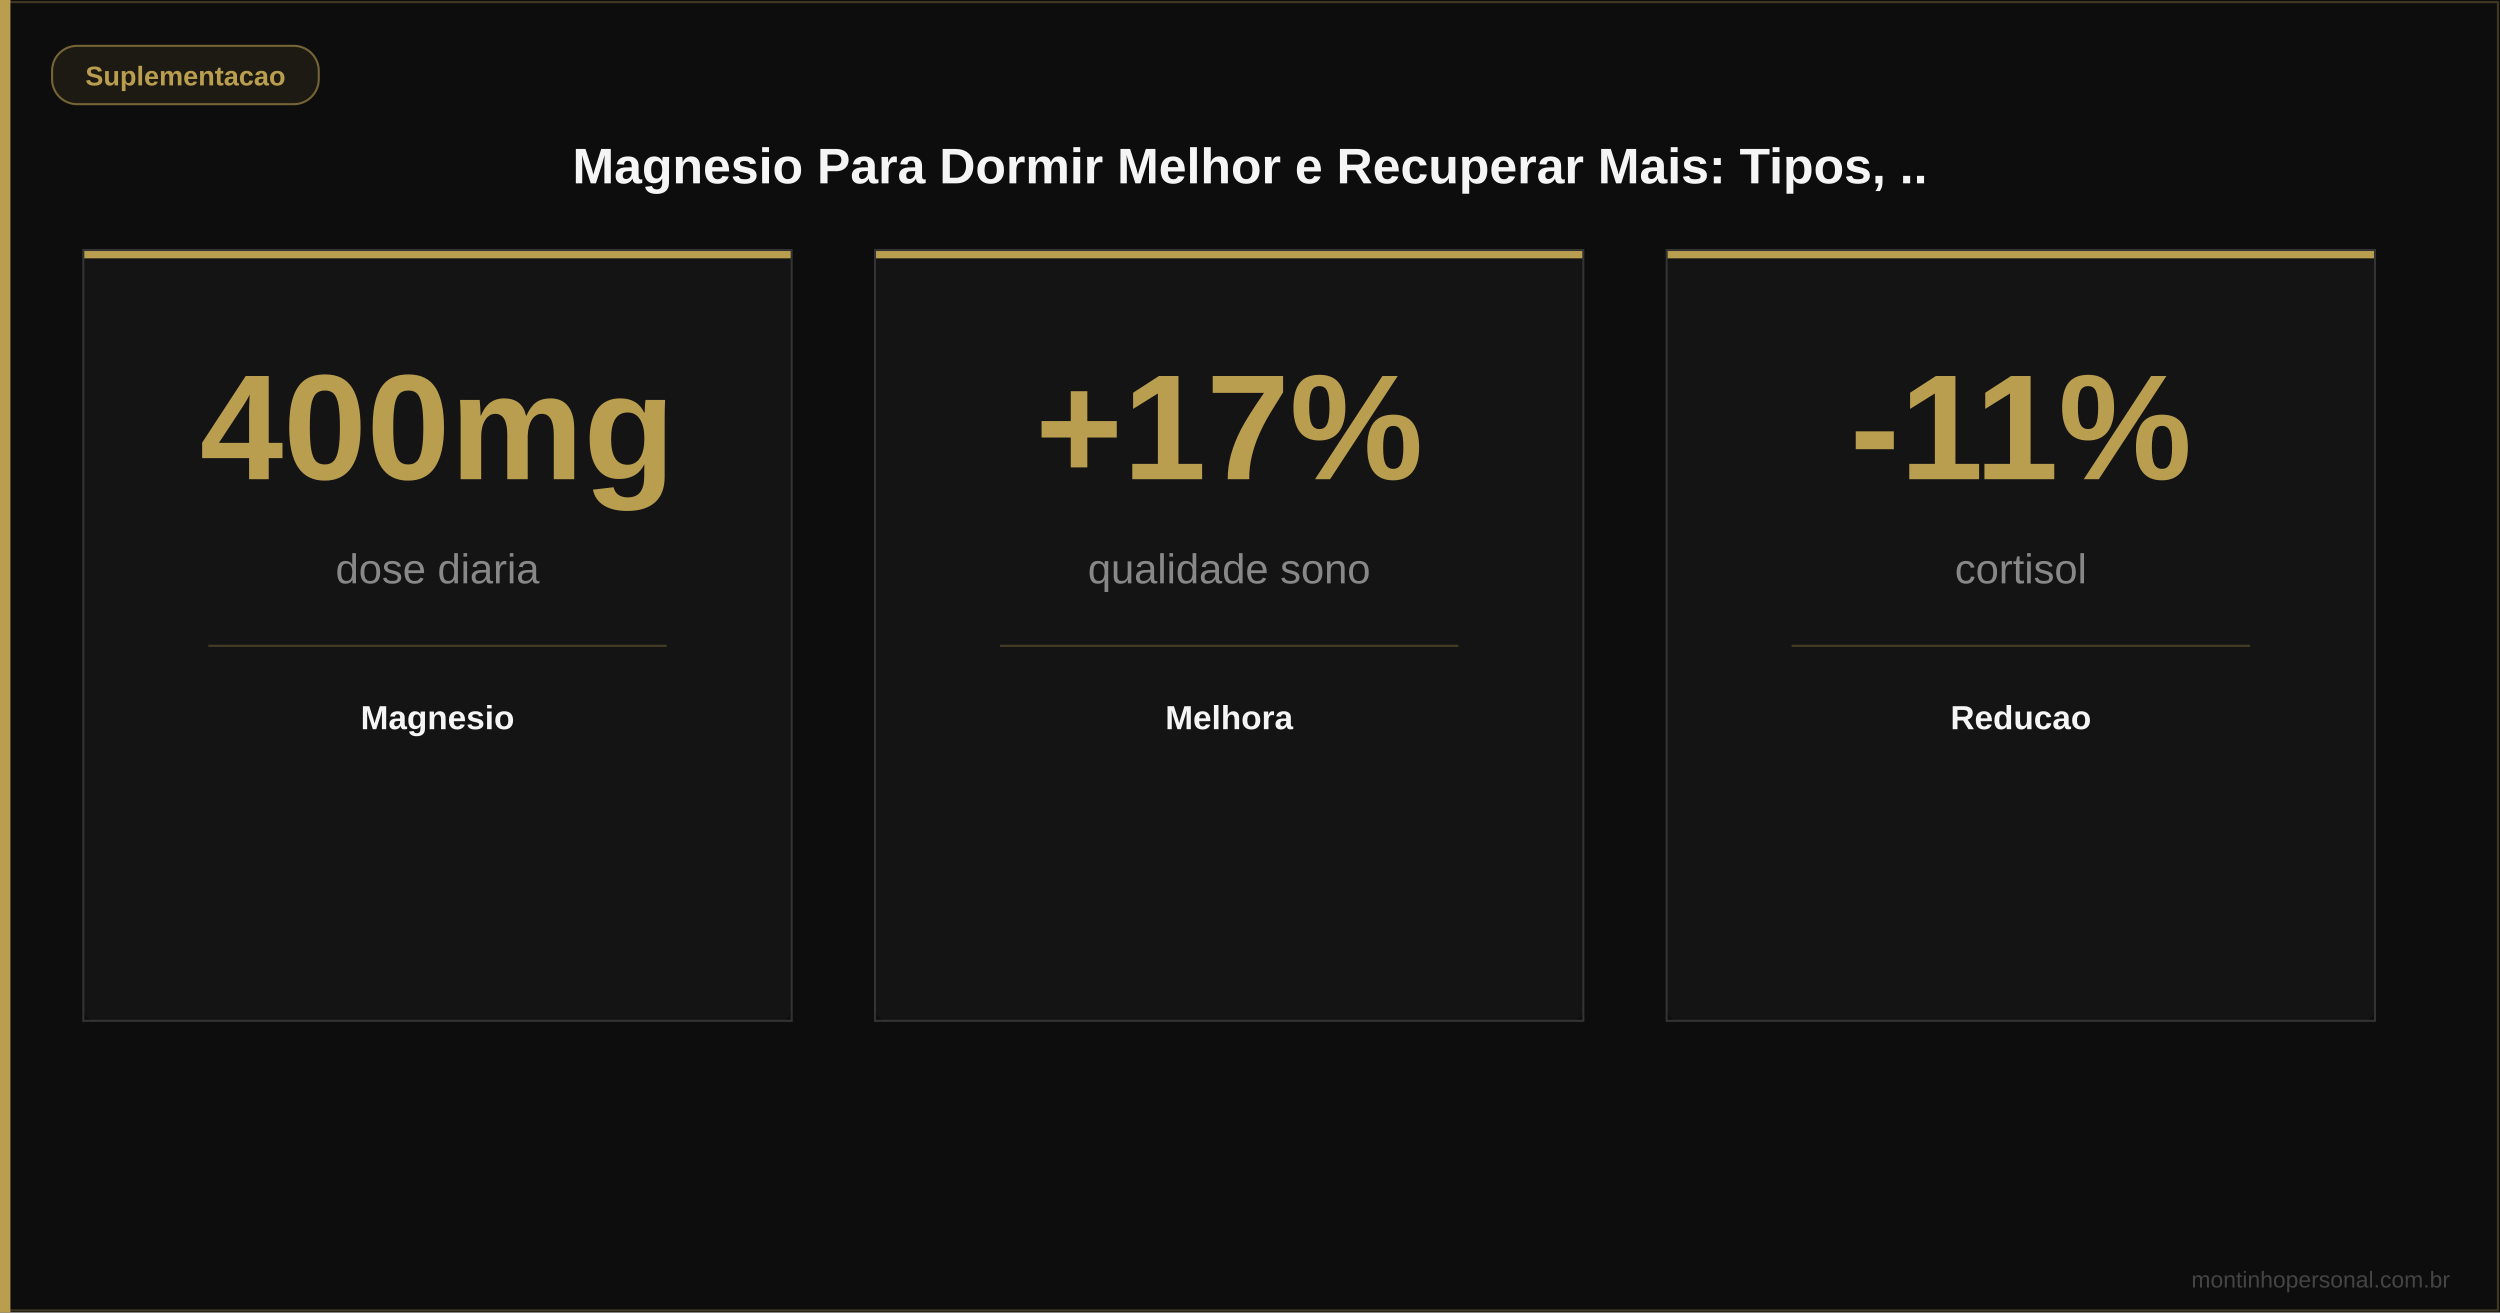
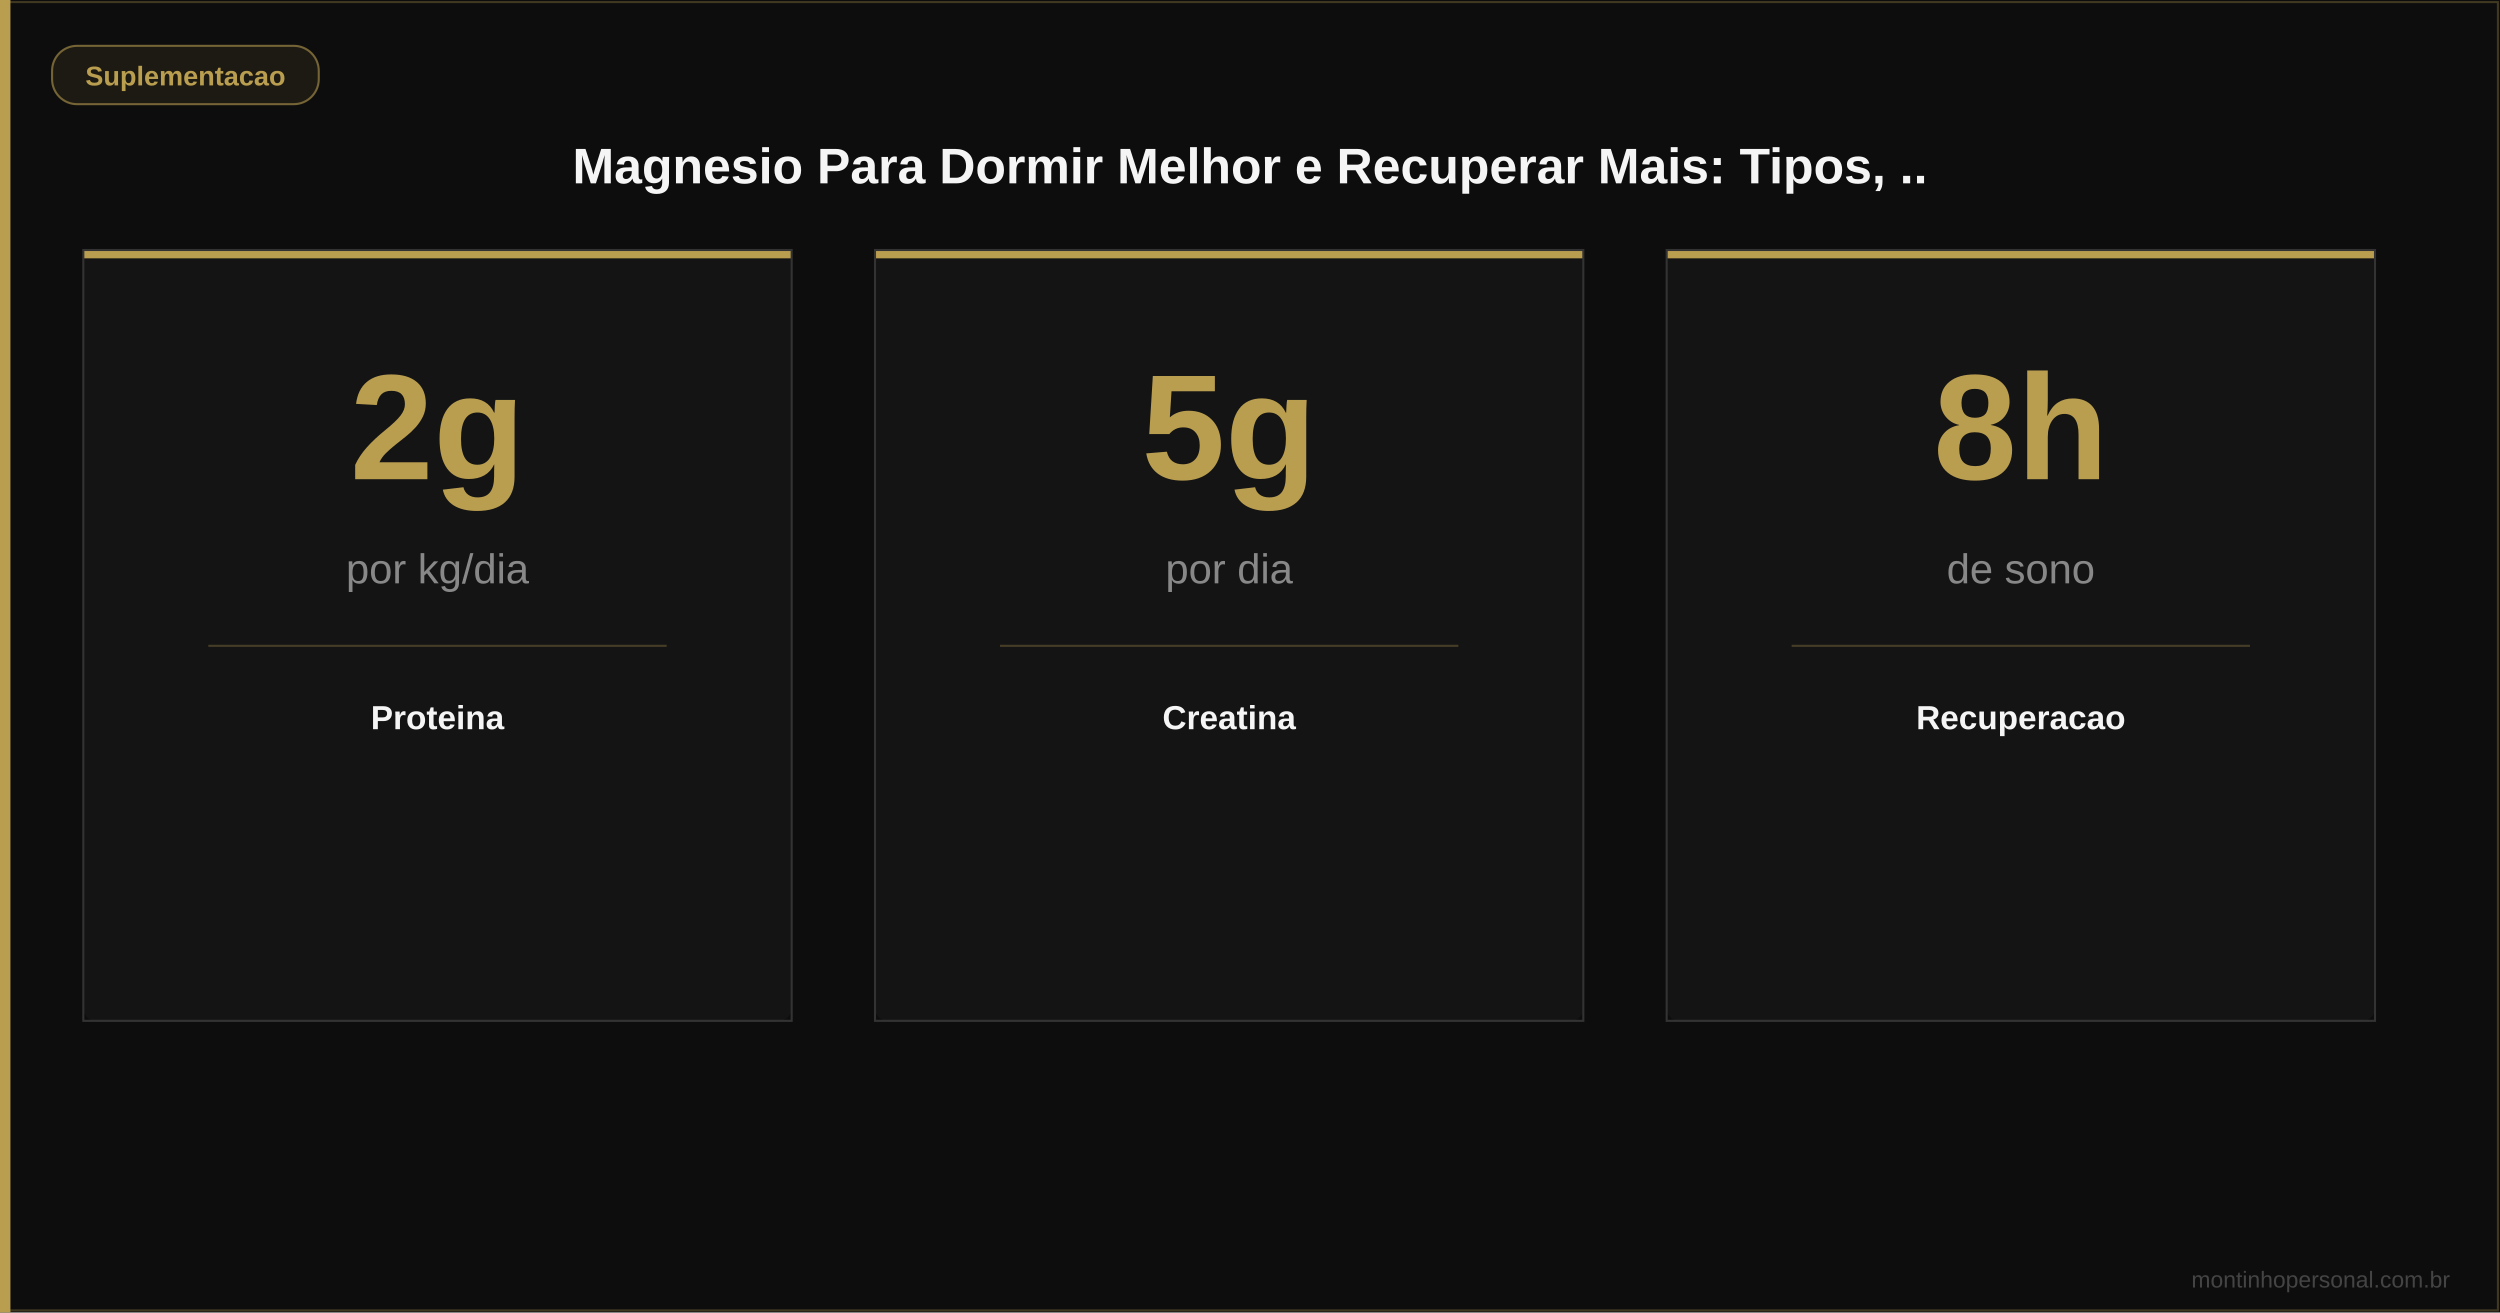
<svg xmlns="http://www.w3.org/2000/svg" viewBox="0 0 1200 630" width="1200" height="630" role="img" aria-label="Magnesio Para Dormir Melhor e Recuperar Mais: Tipos, Doses e o Que F..">
  <rect width="1200" height="630" fill="#0d0d0d" />
  <rect x="0" y="0" width="5" height="630" fill="#BA9E50" />
  <rect x="1" y="1" width="1198" height="628" fill="none" stroke="#BA9E50" stroke-width="1" opacity="0.3" />
  <rect x="25" y="22" width="128" height="28" rx="12" fill="#BA9E50" fill-opacity="0.15" stroke="#BA9E50" stroke-width="1" opacity="0.6" />
  <text x="89" y="41" font-family="Arial,sans-serif" font-size="13" fill="#BA9E50" text-anchor="middle" font-weight="600">Suplementacao</text>
  <text x="600" y="88" font-family="Arial,sans-serif" font-size="24" fill="#F5F5F5" text-anchor="middle" font-weight="bold">Magnesio Para Dormir Melhor e Recuperar Mais: Tipos, ..</text>
  <rect x="40" y="120" width="340" height="370" rx="6" fill="#141414" stroke="#BA9E50" stroke-width="0" stroke-opacity="0" />
  <rect x="40" y="120" width="340" height="4" fill="#BA9E50" />
  <rect x="40" y="120" width="340" height="370" fill="none" stroke="#333" stroke-width="1" />
-   <text x="210" y="230" font-family="Arial,sans-serif" font-size="72" fill="#BA9E50" text-anchor="middle" font-weight="bold">400mg</text>
-   <text x="210" y="280" font-family="Arial,sans-serif" font-size="20" fill="#888888" text-anchor="middle">dose diaria</text>
+   <text x="210" y="230" font-family="Arial,sans-serif" font-size="72" fill="#BA9E50" text-anchor="middle" font-weight="bold">2g</text>
+   <text x="210" y="280" font-family="Arial,sans-serif" font-size="20" fill="#888888" text-anchor="middle">por kg/dia</text>
  <line x1="100" y1="310" x2="320" y2="310" stroke="#BA9E50" stroke-width="1" stroke-opacity="0.3" />
-   <text x="210" y="350" font-family="Arial,sans-serif" font-size="16" fill="#F5F5F5" text-anchor="middle" font-weight="600">Magnesio</text>
+   <text x="210" y="350" font-family="Arial,sans-serif" font-size="16" fill="#F5F5F5" text-anchor="middle" font-weight="600">Proteina</text>
  <rect x="420" y="120" width="340" height="370" rx="6" fill="#141414" stroke="#BA9E50" stroke-width="0" stroke-opacity="0" />
  <rect x="420" y="120" width="340" height="4" fill="#BA9E50" />
  <rect x="420" y="120" width="340" height="370" fill="none" stroke="#333" stroke-width="1" />
-   <text x="590" y="230" font-family="Arial,sans-serif" font-size="72" fill="#BA9E50" text-anchor="middle" font-weight="bold">+17%</text>
-   <text x="590" y="280" font-family="Arial,sans-serif" font-size="20" fill="#888888" text-anchor="middle">qualidade sono</text>
+   <text x="590" y="230" font-family="Arial,sans-serif" font-size="72" fill="#BA9E50" text-anchor="middle" font-weight="bold">5g</text>
+   <text x="590" y="280" font-family="Arial,sans-serif" font-size="20" fill="#888888" text-anchor="middle">por dia</text>
  <line x1="480" y1="310" x2="700" y2="310" stroke="#BA9E50" stroke-width="1" stroke-opacity="0.3" />
-   <text x="590" y="350" font-family="Arial,sans-serif" font-size="16" fill="#F5F5F5" text-anchor="middle" font-weight="600">Melhora</text>
+   <text x="590" y="350" font-family="Arial,sans-serif" font-size="16" fill="#F5F5F5" text-anchor="middle" font-weight="600">Creatina</text>
  <rect x="800" y="120" width="340" height="370" rx="6" fill="#141414" stroke="#BA9E50" stroke-width="0" stroke-opacity="0" />
  <rect x="800" y="120" width="340" height="4" fill="#BA9E50" />
  <rect x="800" y="120" width="340" height="370" fill="none" stroke="#333" stroke-width="1" />
-   <text x="970" y="230" font-family="Arial,sans-serif" font-size="72" fill="#BA9E50" text-anchor="middle" font-weight="bold">-11%</text>
-   <text x="970" y="280" font-family="Arial,sans-serif" font-size="20" fill="#888888" text-anchor="middle">cortisol</text>
+   <text x="970" y="230" font-family="Arial,sans-serif" font-size="72" fill="#BA9E50" text-anchor="middle" font-weight="bold">8h</text>
+   <text x="970" y="280" font-family="Arial,sans-serif" font-size="20" fill="#888888" text-anchor="middle">de sono</text>
  <line x1="860" y1="310" x2="1080" y2="310" stroke="#BA9E50" stroke-width="1" stroke-opacity="0.3" />
-   <text x="970" y="350" font-family="Arial,sans-serif" font-size="16" fill="#F5F5F5" text-anchor="middle" font-weight="600">Reducao</text>
+   <text x="970" y="350" font-family="Arial,sans-serif" font-size="16" fill="#F5F5F5" text-anchor="middle" font-weight="600">Recuperacao</text>
  <text x="1176" y="618" font-family="Arial,sans-serif" font-size="11" fill="#444" text-anchor="end">montinhopersonal.com.br</text>
</svg>
